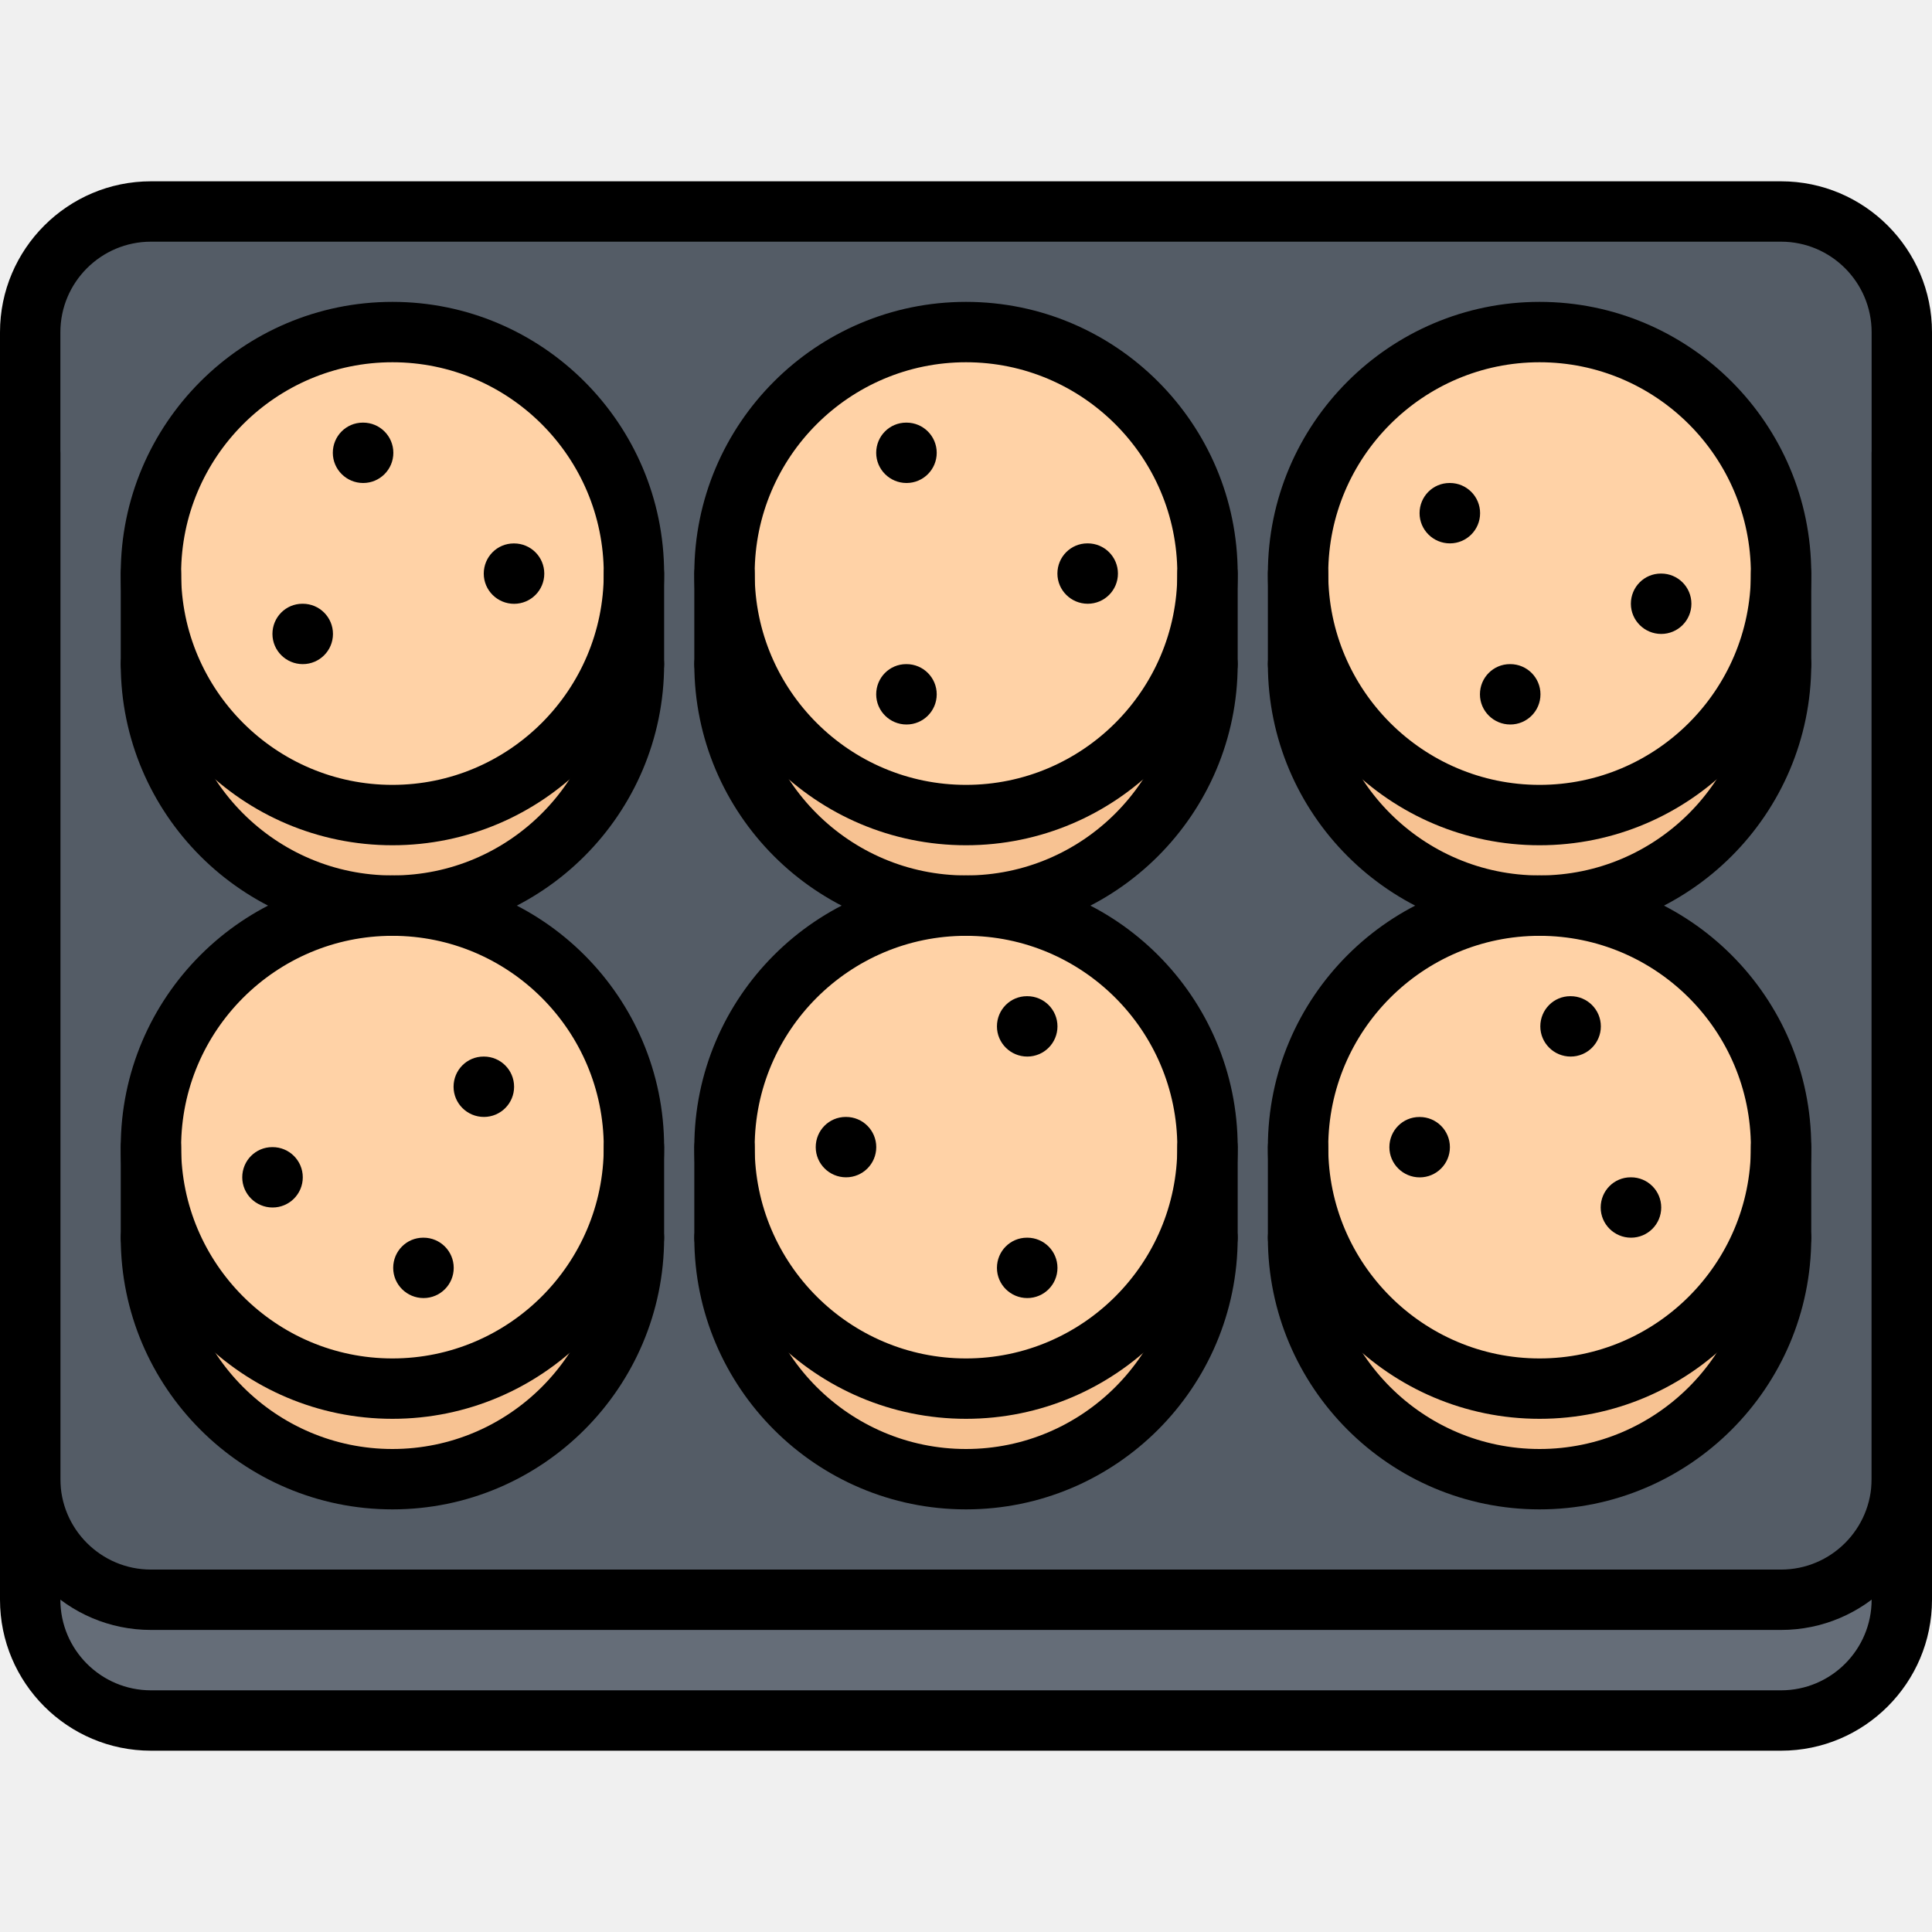
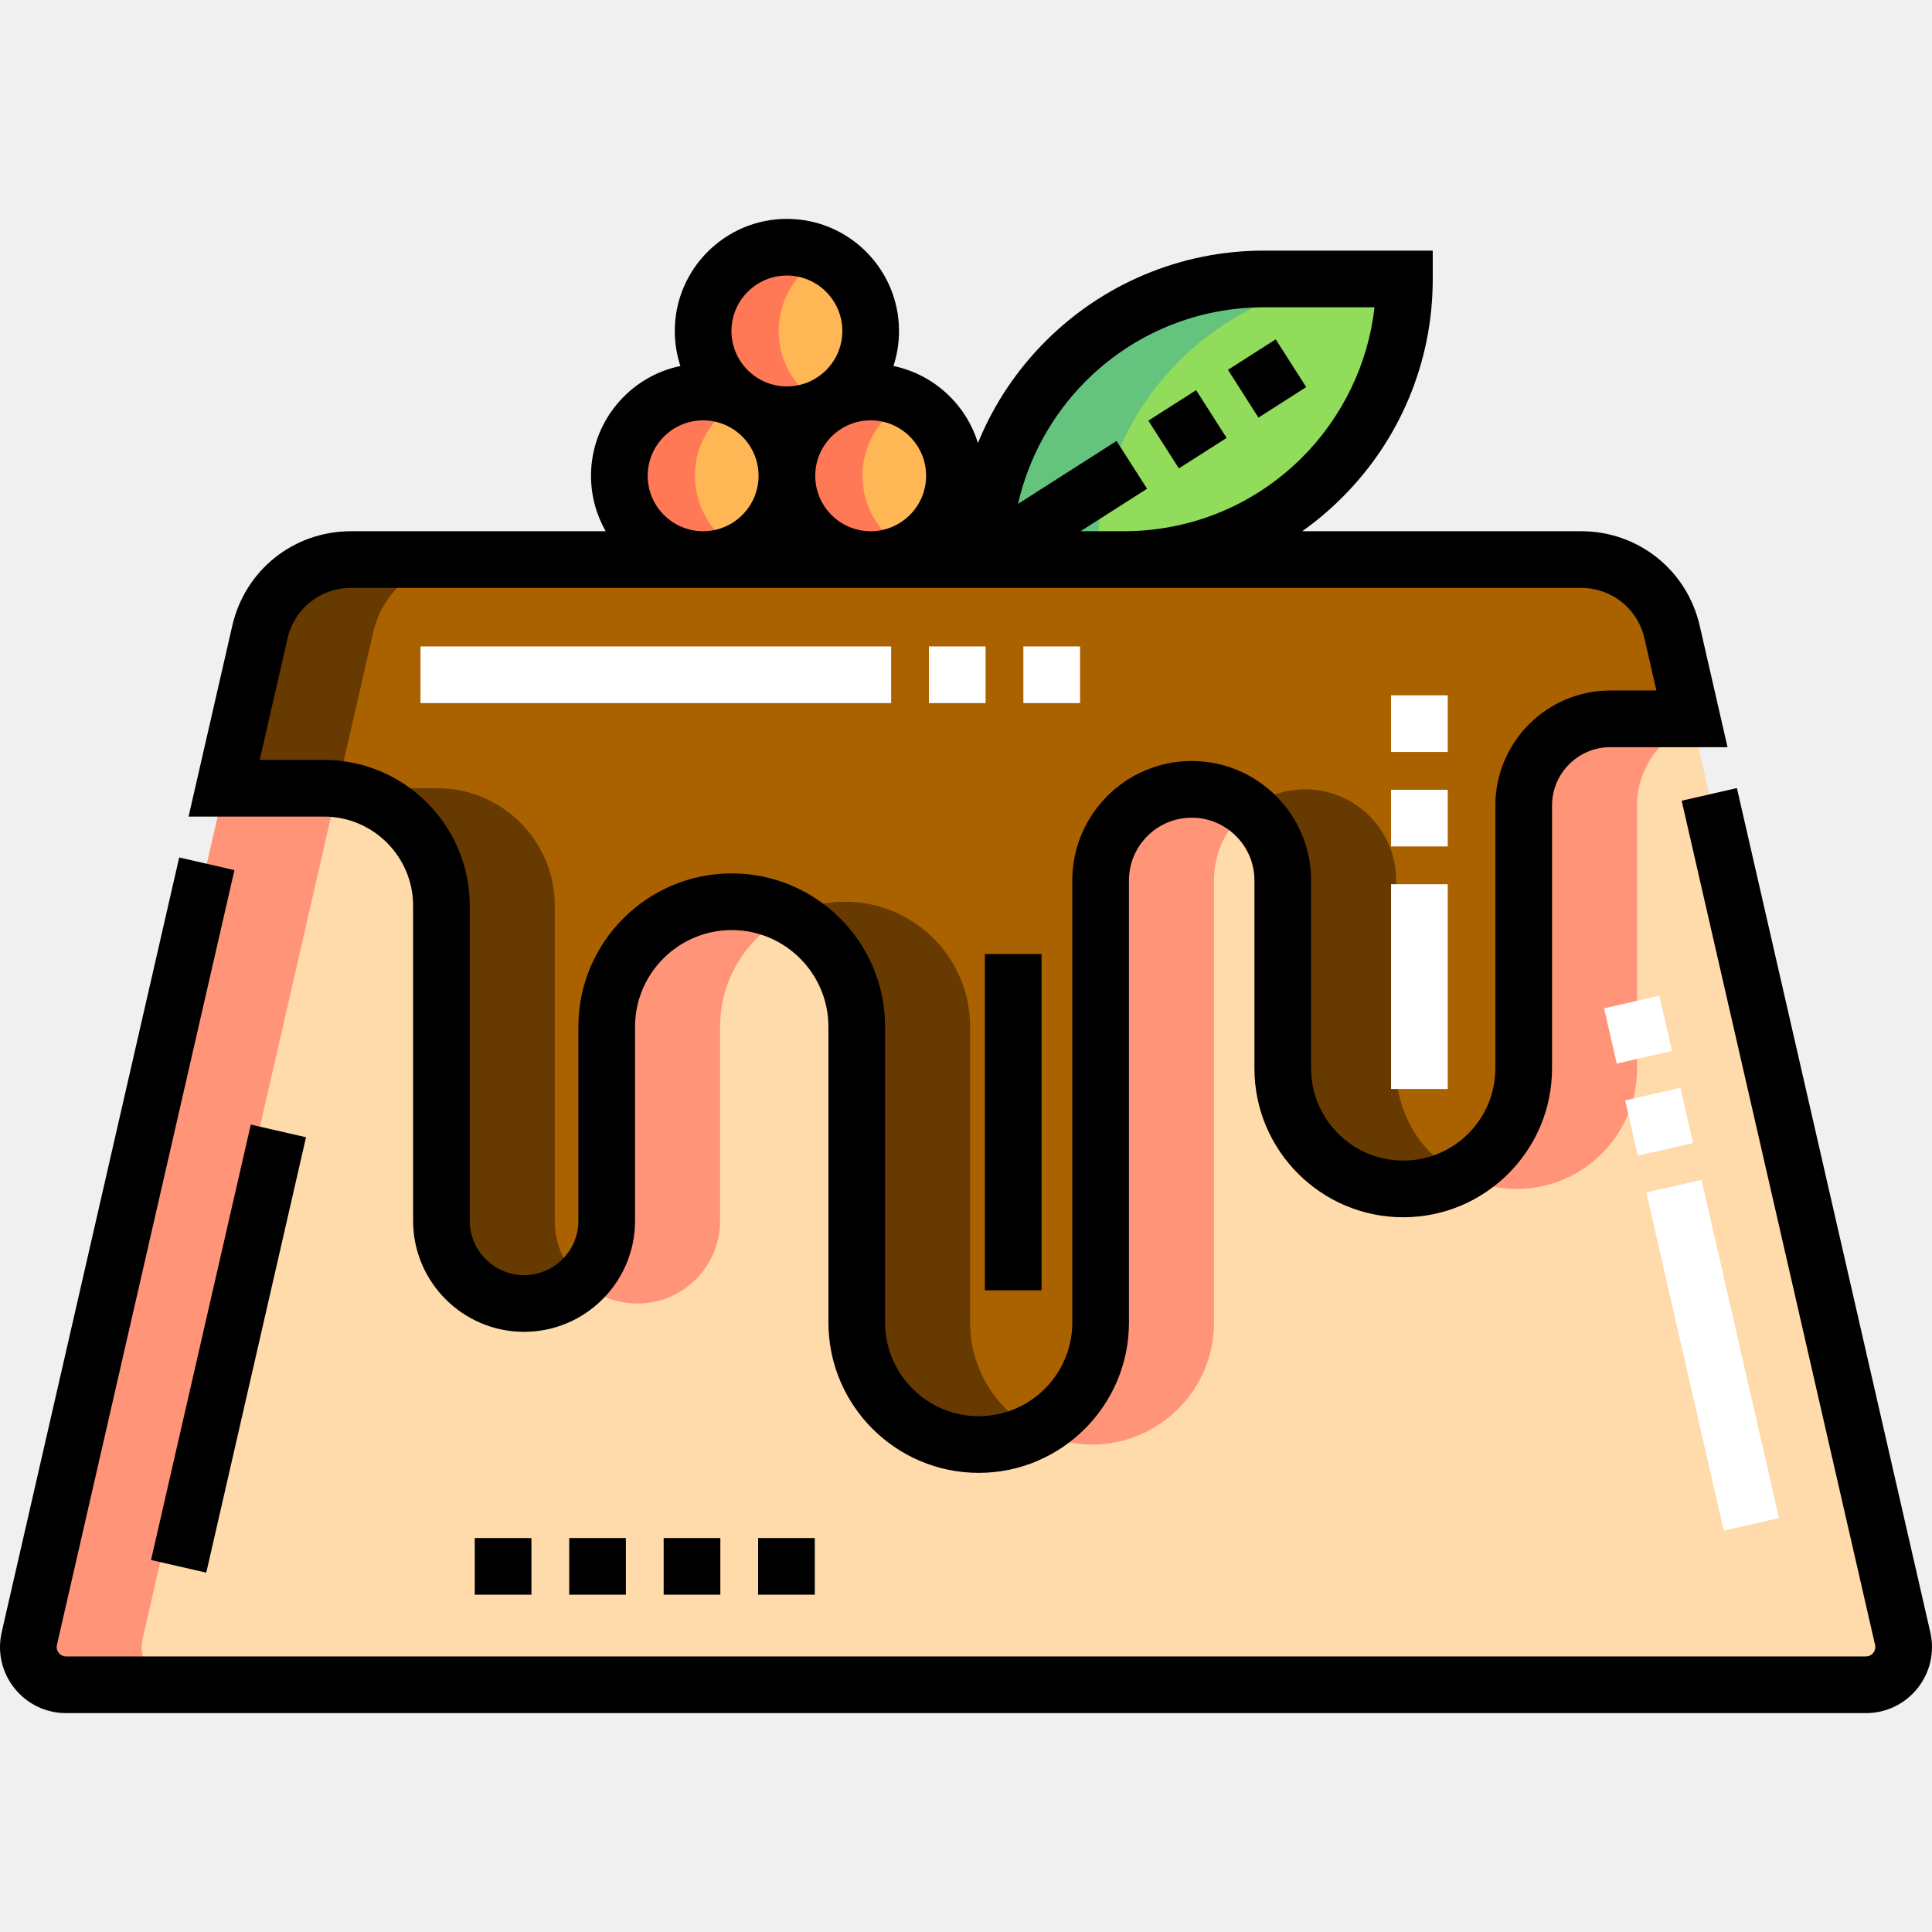
- <svg xmlns="http://www.w3.org/2000/svg" id="icons" enable-background="new 0 0 64 64" height="512" viewBox="0 0 64 64" width="512">
-   <path d="m63 48.995v4c0 2.2-1.8 4-4 4h-54c-2.2 0-4-1.8-4-4v-4c0 2.2 1.8 4 4 4h54c2.2 0 4-1.8 4-4z" fill="#656d78" />
-   <path d="m21 40.995c0 4.42-3.58 8-8 8s-8-3.58-8-8v-3c0 4.42 3.58 8 8 8s8-3.58 8-8z" fill="#f7c292" />
-   <path d="m21 18.995c0 4.42-3.58 8-8 8s-8-3.58-8-8c0-4.41 3.58-8 8-8s8 3.59 8 8z" fill="#ffd2a6" />
-   <path d="m21 18.995v3c0 4.42-3.58 8-8 8s-8-3.58-8-8v-3c0 4.42 3.58 8 8 8s8-3.58 8-8z" fill="#f7c292" />
-   <path d="m40 18.995c0 4.42-3.58 8-8 8s-8-3.58-8-8c0-4.41 3.58-8 8-8s8 3.59 8 8z" fill="#ffd2a6" />
-   <path d="m40 21.995c0 4.42-3.58 8-8 8s-8-3.58-8-8v-3c0 4.42 3.58 8 8 8s8-3.58 8-8z" fill="#f7c292" />
-   <path d="m59 18.995v3c0 4.42-3.58 8-8 8s-8-3.58-8-8v-3c0 4.42 3.58 8 8 8s8-3.58 8-8z" fill="#f7c292" />
-   <path d="m59 18.995c0 4.42-3.58 8-8 8s-8-3.58-8-8c0-4.41 3.58-8 8-8s8 3.59 8 8z" fill="#ffd2a6" />
-   <path d="m59 40.995c0 4.42-3.58 8-8 8s-8-3.58-8-8v-3c0 4.42 3.58 8 8 8s8-3.58 8-8z" fill="#f7c292" />
-   <path d="m43 37.995c0-4.41 3.58-8 8-8s8 3.59 8 8c0 4.42-3.58 8-8 8s-8-3.58-8-8z" fill="#ffd2a6" />
-   <path d="m40 40.995c0 4.42-3.58 8-8 8s-8-3.58-8-8v-3c0 4.42 3.58 8 8 8s8-3.58 8-8z" fill="#f7c292" />
-   <path d="m43 40.995c0 4.42 3.58 8 8 8s8-3.58 8-8v-3c0-4.41-3.58-8-8-8 4.42 0 8-3.58 8-8v-3c0-4.41-3.58-8-8-8s-8 3.59-8 8v3c0 4.42 3.58 8 8 8-4.42 0-8 3.59-8 8zm-38 0c0 4.42 3.58 8 8 8s8-3.58 8-8v-3c0-4.41-3.58-8-8-8 4.42 0 8-3.58 8-8v-3c0-4.41-3.58-8-8-8s-8 3.59-8 8v3c0 4.42 3.58 8 8 8-4.42 0-8 3.59-8 8zm19 0c0 4.42 3.58 8 8 8s8-3.58 8-8v-3c0-4.41-3.58-8-8-8 4.42 0 8-3.58 8-8v-3c0-4.41-3.58-8-8-8s-8 3.59-8 8v3c0 4.42 3.58 8 8 8-4.42 0-8 3.59-8 8zm39-25.99v33.99c0 2.2-1.8 4-4 4h-54c-2.2 0-4-1.8-4-4v-33.99-4c0-2.2 1.8-4 4-4h54c2.2 0 4 1.8 4 4z" fill="#545c66" />
-   <path d="m24 37.995c0-4.41 3.58-8 8-8s8 3.59 8 8c0 4.42-3.58 8-8 8s-8-3.58-8-8z" fill="#ffd2a6" />
-   <path d="m5 37.995c0-4.41 3.58-8 8-8s8 3.59 8 8c0 4.42-3.58 8-8 8s-8-3.58-8-8z" fill="#ffd2a6" />
-   <path d="m59 53.994h-54c-2.757 0-5-2.243-5-5v-37.988c0-2.757 2.243-5 5-5h54c2.757 0 5 2.243 5 5v37.988c0 2.757-2.243 5-5 5zm-54-45.988c-1.654 0-3 1.346-3 3v37.988c0 1.654 1.346 3 3 3h54c1.654 0 3-1.346 3-3v-37.988c0-1.654-1.346-3-3-3z" />
-   <path d="m59 57.994h-54c-2.757 0-5-2.243-5-5v-37.988c0-.553.447-1 1-1s1 .447 1 1v37.988c0 1.654 1.346 3 3 3h54c1.654 0 3-1.346 3-3v-37.988c0-.553.447-1 1-1s1 .447 1 1v37.988c0 2.757-2.243 5-5 5z" />
-   <path d="m13 28c-4.963 0-9-4.037-9-9s4.037-9 9-9 9 4.037 9 9-4.037 9-9 9zm0-16c-3.859 0-7 3.141-7 7s3.141 7 7 7 7-3.141 7-7-3.141-7-7-7z" />
-   <path d="m32 28c-4.963 0-9-4.037-9-9s4.037-9 9-9 9 4.037 9 9-4.037 9-9 9zm0-16c-3.859 0-7 3.141-7 7s3.141 7 7 7 7-3.141 7-7-3.141-7-7-7z" />
-   <path d="m51 28c-4.963 0-9-4.037-9-9s4.037-9 9-9 9 4.037 9 9-4.037 9-9 9zm0-16c-3.859 0-7 3.141-7 7s3.141 7 7 7 7-3.141 7-7-3.141-7-7-7z" />
-   <path d="m13 31c-4.963 0-9-4.037-9-9 0-.553.447-1 1-1s1 .447 1 1c0 3.859 3.141 7 7 7s7-3.141 7-7c0-.553.447-1 1-1s1 .447 1 1c0 4.963-4.037 9-9 9z" />
-   <path d="m32 31c-4.963 0-9-4.037-9-9 0-.553.447-1 1-1s1 .447 1 1c0 3.859 3.141 7 7 7s7-3.141 7-7c0-.553.447-1 1-1s1 .447 1 1c0 4.963-4.037 9-9 9z" />
-   <path d="m51 31c-4.963 0-9-4.037-9-9 0-.553.447-1 1-1s1 .447 1 1c0 3.859 3.141 7 7 7s7-3.141 7-7c0-.553.447-1 1-1s1 .447 1 1c0 4.963-4.037 9-9 9z" />
-   <path d="m43 23c-.553 0-1-.447-1-1v-3c0-.553.447-1 1-1s1 .447 1 1v3c0 .553-.447 1-1 1z" />
-   <path d="m59 23c-.553 0-1-.447-1-1v-3c0-.553.447-1 1-1s1 .447 1 1v3c0 .553-.447 1-1 1z" />
-   <path d="m24 23c-.553 0-1-.447-1-1v-3c0-.553.447-1 1-1s1 .447 1 1v3c0 .553-.447 1-1 1z" />
-   <path d="m40 23c-.553 0-1-.447-1-1v-3c0-.553.447-1 1-1s1 .447 1 1v3c0 .553-.447 1-1 1z" />
-   <path d="m5 23c-.553 0-1-.447-1-1v-3c0-.553.447-1 1-1s1 .447 1 1v3c0 .553-.447 1-1 1z" />
-   <path d="m21 23c-.553 0-1-.447-1-1v-3c0-.553.447-1 1-1s1 .447 1 1v3c0 .553-.447 1-1 1z" />
-   <path d="m17.03 20.002c-.553 0-1.005-.447-1.005-1s.442-1 .994-1h.011c.552 0 1 .447 1 1s-.448 1-1 1z" />
-   <path d="m10.03 22c-.553 0-1.005-.447-1.005-1s.442-1 .994-1h.011c.552 0 1 .447 1 1s-.448 1-1 1z" />
-   <path d="m55.03 21c-.553 0-1.005-.447-1.005-1s.442-1 .994-1h.011c.552 0 1 .447 1 1s-.448 1-1 1z" />
-   <path d="m48.03 18c-.553 0-1.005-.447-1.005-1s.442-1 .994-1h.011c.552 0 1 .447 1 1s-.448 1-1 1z" />
-   <path d="m50.03 24c-.553 0-1.005-.447-1.005-1s.442-1 .994-1h.011c.552 0 1 .447 1 1s-.448 1-1 1z" />
-   <path d="m36.033 20c-.553 0-1.005-.447-1.005-1s.442-1 .994-1h.011c.552 0 1 .447 1 1s-.448 1-1 1z" />
-   <path d="m30.03 24c-.553 0-1.005-.447-1.005-1s.442-1 .994-1h.011c.552 0 1 .447 1 1s-.448 1-1 1z" />
-   <path d="m30.03 16c-.553 0-1.005-.447-1.005-1s.442-1 .994-1h.011c.552 0 1 .447 1 1s-.448 1-1 1z" />
-   <path d="m12.03 16c-.553 0-1.005-.447-1.005-1s.442-1 .994-1h.011c.552 0 1 .447 1 1s-.448 1-1 1z" />
-   <path d="m51 47c-4.963 0-9-4.037-9-9s4.037-9 9-9 9 4.037 9 9-4.037 9-9 9zm0-16c-3.859 0-7 3.141-7 7s3.141 7 7 7 7-3.141 7-7-3.141-7-7-7z" />
-   <path d="m32 47c-4.963 0-9-4.037-9-9s4.037-9 9-9 9 4.037 9 9-4.037 9-9 9zm0-16c-3.859 0-7 3.141-7 7s3.141 7 7 7 7-3.141 7-7-3.141-7-7-7z" />
-   <path d="m13 47c-4.963 0-9-4.037-9-9s4.037-9 9-9 9 4.037 9 9-4.037 9-9 9zm0-16c-3.859 0-7 3.141-7 7s3.141 7 7 7 7-3.141 7-7-3.141-7-7-7z" />
-   <path d="m51 50c-4.963 0-9-4.037-9-9 0-.553.447-1 1-1s1 .447 1 1c0 3.859 3.141 7 7 7s7-3.141 7-7c0-.553.447-1 1-1s1 .447 1 1c0 4.963-4.037 9-9 9z" />
-   <path d="m32 50c-4.963 0-9-4.037-9-9 0-.553.447-1 1-1s1 .447 1 1c0 3.859 3.141 7 7 7s7-3.141 7-7c0-.553.447-1 1-1s1 .447 1 1c0 4.963-4.037 9-9 9z" />
-   <path d="m13 50c-4.963 0-9-4.037-9-9 0-.553.447-1 1-1s1 .447 1 1c0 3.859 3.141 7 7 7s7-3.141 7-7c0-.553.447-1 1-1s1 .447 1 1c0 4.963-4.037 9-9 9z" />
-   <path d="m21 42c-.553 0-1-.447-1-1v-3c0-.553.447-1 1-1s1 .447 1 1v3c0 .553-.447 1-1 1z" />
-   <path d="m5 42c-.553 0-1-.447-1-1v-3c0-.553.447-1 1-1s1 .447 1 1v3c0 .553-.447 1-1 1z" />
-   <path d="m40 42c-.553 0-1-.447-1-1v-3c0-.553.447-1 1-1s1 .447 1 1v3c0 .553-.447 1-1 1z" />
-   <path d="m24 42c-.553 0-1-.447-1-1v-3c0-.553.447-1 1-1s1 .447 1 1v3c0 .553-.447 1-1 1z" />
-   <path d="m59 42c-.553 0-1-.447-1-1v-3c0-.553.447-1 1-1s1 .447 1 1v3c0 .553-.447 1-1 1z" />
-   <path d="m43 42c-.553 0-1-.447-1-1v-3c0-.553.447-1 1-1s1 .447 1 1v3c0 .553-.447 1-1 1z" />
-   <path d="m47.03 39.002c-.553 0-1.005-.447-1.005-1s.442-1 .994-1h.011c.552 0 1 .447 1 1s-.448 1-1 1z" />
-   <path d="m54.03 41c-.553 0-1.005-.447-1.005-1s.442-1 .994-1h.011c.552 0 1 .447 1 1s-.448 1-1 1z" />
-   <path d="m9.03 40c-.553 0-1.005-.447-1.005-1s.442-1 .994-1h.011c.552 0 1 .447 1 1s-.448 1-1 1z" />
-   <path d="m16.03 37c-.553 0-1.005-.447-1.005-1s.442-1 .994-1h.011c.552 0 1 .447 1 1s-.448 1-1 1z" />
-   <path d="m14.03 43c-.553 0-1.005-.447-1.005-1s.442-1 .994-1h.011c.552 0 1 .447 1 1s-.448 1-1 1z" />
-   <path d="m28.027 39c-.553 0-1.005-.447-1.005-1s.442-1 .994-1h.011c.552 0 1 .447 1 1s-.448 1-1 1z" />
-   <path d="m34.03 43c-.553 0-1.005-.447-1.005-1s.442-1 .994-1h.011c.552 0 1 .447 1 1s-.448 1-1 1z" />
-   <path d="m34.03 35c-.553 0-1.005-.447-1.005-1s.442-1 .994-1h.011c.552 0 1 .447 1 1s-.448 1-1 1z" />
-   <path d="m52.03 35c-.553 0-1.005-.447-1.005-1s.442-1 .994-1h.011c.552 0 1 .447 1 1s-.448 1-1 1z" />
+ <svg xmlns="http://www.w3.org/2000/svg" version="1.1" id="Capa_1" x="0px" y="0px" viewBox="0 0 512 512" style="enable-background:new 0 0 512 512;" xml:space="preserve">
+   <path style="fill:#FFDAAA;" d="M494.472,446.486H17.528c-6.432,0-11.196-5.978-9.759-12.248l61.115-266.749  c2.574-11.234,12.57-19.198,24.094-19.198h326.047c11.525,0,21.521,7.965,24.094,19.198l61.115,266.749  C505.668,440.507,500.905,446.486,494.472,446.486z" />
+   <g>
+     <path style="fill:#FF9478;" d="M37.805,434.237l61.115-266.749c2.574-11.234,12.57-19.199,24.094-19.199H92.976   c-11.525,0-21.521,7.965-24.094,19.199L7.767,434.237c-1.437,6.27,3.327,12.248,9.759,12.248h30.037   C41.133,446.486,36.369,440.507,37.805,434.237z" />
+     <path style="fill:#FF9478;" d="M443.117,167.487c-2.574-11.234-12.57-19.199-24.094-19.199H123.002   c-11.52,0.005-21.51,7.968-24.083,19.199l-9.486,41.402h26.441c17.205,0,31.153,13.948,31.153,31.154v83.5   c0,12.094,9.804,21.897,21.897,21.897l0,0c12.094,0,21.897-9.804,21.897-21.897v-51.439c0-18.299,14.834-33.133,33.133-33.133l0,0   c18.299,0,33.133,14.834,33.133,33.133v78.397c0,17.845,14.467,32.312,32.312,32.312c17.846,0,32.312-14.467,32.312-32.312V233.321   c0-13.331,10.806-24.137,24.137-24.137l0,0c13.331,0,24.137,10.806,24.137,24.137v49.832c0,17.631,14.293,31.923,31.923,31.923l0,0   c17.631,0,31.923-14.293,31.923-31.923v-69.685c0-9.842,6.191-18.239,14.89-21.508L443.117,167.487z" />
+   </g>
+   <path style="fill:#AA6100;" d="M443.117,167.487c-2.574-11.234-12.57-19.199-24.094-19.199H92.976  c-11.525,0-21.521,7.965-24.094,19.199l-9.486,41.402h26.441c17.205,0,31.154,13.948,31.154,31.154v83.501  c0,12.094,9.804,21.897,21.897,21.897l0,0c12.094,0,21.897-9.804,21.897-21.897v-51.439c0-18.299,14.834-33.133,33.133-33.133l0,0  c18.299,0,33.133,14.834,33.133,33.133v78.397c0,17.845,14.467,32.312,32.312,32.312c17.846,0,32.312-14.467,32.312-32.312V233.321  c0-13.331,10.806-24.137,24.137-24.137l0,0c13.331,0,24.137,10.806,24.137,24.137v49.831c0,17.631,14.293,31.923,31.923,31.923l0,0  c17.631,0,31.924-14.293,31.924-31.923v-69.685c0-12.686,10.284-22.969,22.968-22.969h21.624L443.117,167.487z" />
+   <g>
+     <circle style="fill:#FFB655;" cx="186.341" cy="126.085" r="22.197" />
+     <circle style="fill:#FFB655;" cx="230.746" cy="126.085" r="22.197" />
+     <circle style="fill:#FFB655;" cx="208.538" cy="87.717" r="22.197" />
+   </g>
+   <path style="fill:#91DC5A;" d="M372.188,73.927L372.188,73.927c0,41.069-33.293,74.362-74.362,74.362h-37.181l0,0  c0-41.069,33.293-74.362,74.362-74.362H372.188z" />
+   <g>
+     <path style="fill:#663A00;" d="M147.028,323.543v-83.5c0-17.205-13.947-31.154-31.153-31.154H89.434l9.486-41.402   c2.574-11.234,12.57-19.199,24.094-19.199H92.976c-11.525,0-21.521,7.965-24.094,19.199l-9.486,41.402h26.441   c17.205,0,31.154,13.948,31.154,31.154v83.5c0,12.094,9.804,21.897,21.897,21.897l0,0c5.814,0,11.098-2.266,15.019-5.962   C149.671,335.485,147.028,329.823,147.028,323.543z" />
+     <path style="fill:#663A00;" d="M257.089,350.502v-78.397c0-18.299-14.834-33.133-33.133-33.133l0,0   c-5.407,0-10.51,1.296-15.019,3.591c10.751,5.477,18.114,16.649,18.114,29.542v78.397c0,17.845,14.467,32.312,32.312,32.312   c5.422,0,10.531-1.336,15.019-3.696C264.101,373.712,257.089,362.925,257.089,350.502z" />
+     <path style="fill:#663A00;" d="M369.987,283.152v-49.832c0-13.331-10.806-24.137-24.137-24.137l0,0   c-5.677,0-10.896,1.96-15.019,5.24c5.556,4.422,9.118,11.243,9.118,18.896v49.832c0,17.631,14.293,31.923,31.923,31.923l0,0   c5.43,0,10.542-1.356,15.019-3.747C376.832,305.955,369.987,295.354,369.987,283.152z" />
+   </g>
+   <g>
+     <path style="fill:#FF7956;" d="M184.161,126.088c0-8.66,4.958-16.161,12.189-19.821c-3.009-1.523-6.41-2.381-10.012-2.381   c-12.261,0-22.201,9.94-22.201,22.201s9.94,22.201,22.201,22.201c3.602,0,7.004-0.858,10.012-2.381   C189.118,142.248,184.161,134.747,184.161,126.088z" />
+     <path style="fill:#FF7956;" d="M228.564,126.088c0-8.66,4.958-16.161,12.189-19.821c-3.009-1.523-6.41-2.381-10.012-2.381   c-12.261,0-22.201,9.94-22.201,22.201s9.94,22.201,22.201,22.201c3.602,0,7.004-0.858,10.012-2.381   C233.522,142.248,228.564,134.747,228.564,126.088z" />
+     <path style="fill:#FF7956;" d="M206.362,87.714c0-8.66,4.958-16.16,12.189-19.821c-3.009-1.523-6.41-2.381-10.012-2.381   c-12.261,0-22.201,9.94-22.201,22.201c0,12.262,9.94,22.201,22.201,22.201c3.602,0,7.004-0.858,10.012-2.381   C211.319,103.875,206.362,96.374,206.362,87.714z" />
+   </g>
+   <path style="fill:#64C37D;" d="M365.044,73.927h-30.037c-41.069,0-74.362,33.293-74.362,74.362l0,0h30.037l0,0  C290.682,107.221,323.975,73.927,365.044,73.927z" />
+   <rect x="175.878" y="407.594" width="15.019" height="15.019" />
+   <rect x="150.847" y="407.594" width="15.019" height="15.019" />
+   <rect x="200.909" y="407.594" width="15.019" height="15.019" />
+   <rect x="125.816" y="407.594" width="15.019" height="15.019" />
+   <path d="M109.481,240.043v83.5c0,16.214,13.192,29.406,29.407,29.406s29.406-13.192,29.406-29.406v-51.439  c0-14.13,11.494-25.625,25.624-25.625c14.128,0,25.624,11.494,25.624,25.625v78.397c0,21.958,17.864,39.821,39.822,39.821  c21.957,0,39.82-17.864,39.82-39.821V233.321c0-9.168,7.459-16.627,16.628-16.627s16.628,7.458,16.628,16.627v49.832  c0,21.743,17.689,39.433,39.432,39.433s39.433-17.69,39.433-39.433v-69.686c0-8.525,6.936-15.459,15.459-15.459h31.049  l-7.377-32.196c-3.376-14.737-16.293-25.03-31.414-25.03h-73.918c3.761-2.667,7.303-5.661,10.608-8.965  c7.519-7.519,13.427-16.27,17.552-26.022c4.265-10.092,6.428-20.816,6.428-31.869v-7.509h-44.685  c-11.054,0-21.777,2.173-31.869,6.439c-9.752,4.125-18.503,10.032-26.022,17.542c-7.519,7.519-13.417,16.28-17.543,26.022  c-0.14,0.331-0.278,0.664-0.415,0.996c-3.146-10.286-11.734-18.217-22.392-20.421c0.962-2.921,1.483-6.038,1.483-9.276  c0-16.382-13.329-29.712-29.711-29.712s-29.711,13.33-29.711,29.712c0,3.238,0.521,6.357,1.483,9.276  c-13.504,2.792-23.685,14.777-23.685,29.096c0,5.341,1.417,10.357,3.894,14.693H92.976c-15.12,0-28.037,10.293-31.414,25.03  L49.972,216.4h35.865C98.874,216.399,109.481,227.005,109.481,240.043z M287.728,101.017c12.636-12.626,29.427-19.574,47.28-19.585  h29.256c-1.672,14.95-8.48,29.066-19.164,39.77c-12.636,12.625-29.427,19.574-47.28,19.574h-11.459l17.624-11.255l-8.084-12.659  l-26.112,16.677C272.563,121.321,278.789,109.973,287.728,101.017z M245.433,126.087c0,8.102-6.591,14.693-14.692,14.693  c-8.101,0-14.692-6.591-14.692-14.693c0-8.101,6.591-14.692,14.692-14.692C238.842,111.395,245.433,117.987,245.433,126.087z   M208.539,73.021c8.101,0,14.692,6.591,14.692,14.693c0,8.101-6.591,14.692-14.692,14.692c-8.101,0-14.692-6.591-14.692-14.692  C193.847,79.612,200.438,73.021,208.539,73.021z M171.645,126.087c0-8.101,6.591-14.692,14.692-14.692  c8.101,0,14.692,6.591,14.692,14.692c0,8.102-6.591,14.693-14.692,14.693C178.236,140.78,171.645,134.189,171.645,126.087z   M76.202,169.164c1.803-7.869,8.701-13.366,16.774-13.366h326.047c8.073,0,14.972,5.496,16.775,13.366l3.167,13.824h-12.2  c-16.806,0-30.478,13.672-30.478,30.478v69.686c0,13.462-10.952,24.414-24.414,24.414c-13.461,0-24.413-10.952-24.413-24.414  v-49.832c0-17.45-14.197-31.645-31.646-31.645c-17.45,0-31.646,14.197-31.646,31.645v117.181c0,13.676-11.126,24.803-24.802,24.803  c-13.677,0-24.804-11.127-24.804-24.803v-78.397c0-22.411-18.232-40.643-40.642-40.643c-22.41,0-40.642,18.233-40.642,40.643v51.439  c0,7.934-6.455,14.388-14.389,14.388c-7.934,0-14.388-6.454-14.388-14.388v-83.5c0-21.319-17.343-38.663-38.662-38.663H68.821  L76.202,169.164z" />
+   <g>
+     <rect x="246.175" y="171.311" style="fill:#FFFFFF;" width="15.019" height="15.019" />
+     <rect x="271.206" y="171.311" style="fill:#FFFFFF;" width="15.019" height="15.019" />
+     <rect x="111.428" y="171.311" style="fill:#FFFFFF;" width="124.734" height="15.019" />
+     <rect x="368.646" y="234.329" style="fill:#FFFFFF;" width="15.019" height="54.267" />
+     <rect x="368.646" y="184.267" style="fill:#FFFFFF;" width="15.019" height="15.019" />
+     <rect x="368.646" y="209.298" style="fill:#FFFFFF;" width="15.019" height="15.019" />
+     <rect x="407.895" y="351.63" transform="matrix(-0.2233 -0.9747 0.9747 -0.2233 205.1656 881.757)" style="fill:#FFFFFF;" width="91.969" height="15.018" />
+     <rect x="426.579" y="265.379" transform="matrix(0.2233 0.9747 -0.9747 0.2233 603.148 -211.1774)" style="fill:#FFFFFF;" width="15.018" height="15.018" />
+     <rect x="432.183" y="289.736" transform="matrix(0.2233 0.9748 -0.9748 0.2233 631.2545 -197.7174)" style="fill:#FFFFFF;" width="15.019" height="15.019" />
+   </g>
+   <rect x="1.389" y="349.891" transform="matrix(0.2233 -0.9747 0.9747 0.2233 -301.3235 336.6378)" width="118.381" height="15.018" />
+   <rect x="261.003" y="252.832" width="15.019" height="89.11" />
+   <rect x="307.188" y="106.25" transform="matrix(-0.5382 -0.8428 0.8428 -0.5382 388.1929 440.2157)" width="15.018" height="15.018" />
+   <rect x="328.28" y="92.782" transform="matrix(-0.5382 -0.8428 0.8428 -0.5382 431.9869 437.2759)" width="15.018" height="15.018" />
+   <path d="M511.551,432.56l-51.254-223.715l-14.639,3.354l51.254,223.715c0.234,1.022-0.201,1.766-0.482,2.118  s-0.908,0.943-1.958,0.943H17.528c-1.049,0-1.677-0.591-1.958-0.943c-0.28-0.352-0.716-1.095-0.482-2.118l47.041-205.323  l-14.639-3.354L0.448,432.56c-1.198,5.229,0.032,10.635,3.376,14.831c3.343,4.196,8.338,6.603,13.704,6.603h476.944  c5.366,0,10.361-2.406,13.705-6.603C511.519,443.196,512.75,437.79,511.551,432.56z" />
+   <g>
+ </g>
+   <g>
+ </g>
+   <g>
+ </g>
+   <g>
+ </g>
+   <g>
+ </g>
+   <g>
+ </g>
+   <g>
+ </g>
+   <g>
+ </g>
+   <g>
+ </g>
+   <g>
+ </g>
+   <g>
+ </g>
+   <g>
+ </g>
+   <g>
+ </g>
+   <g>
+ </g>
+   <g>
+ </g>
</svg>
